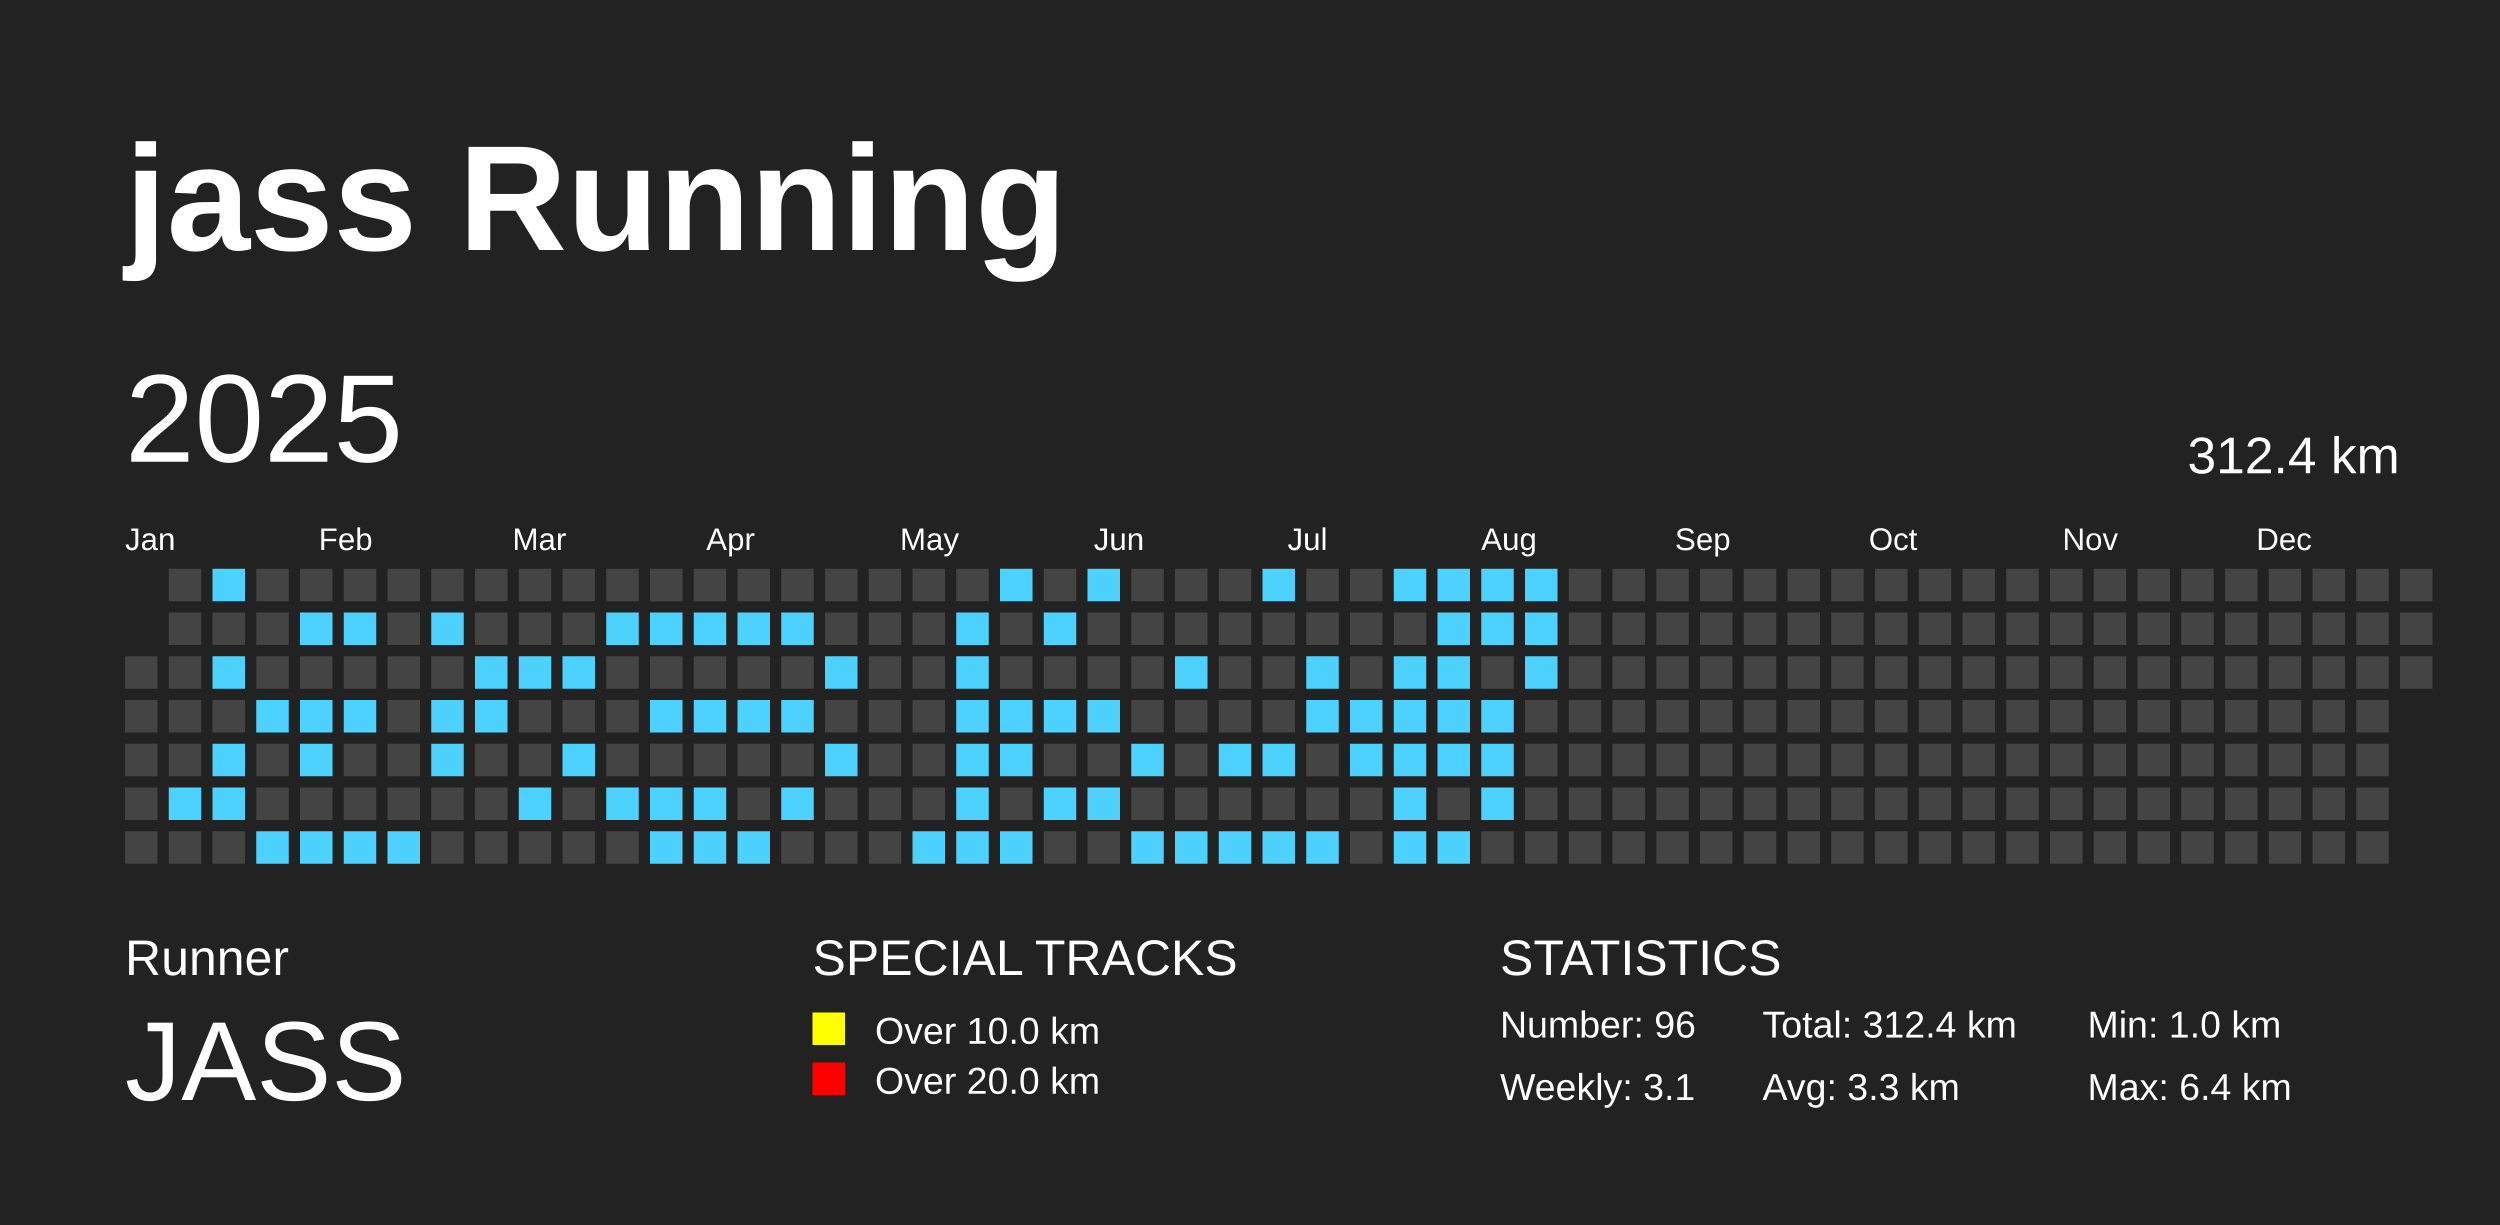
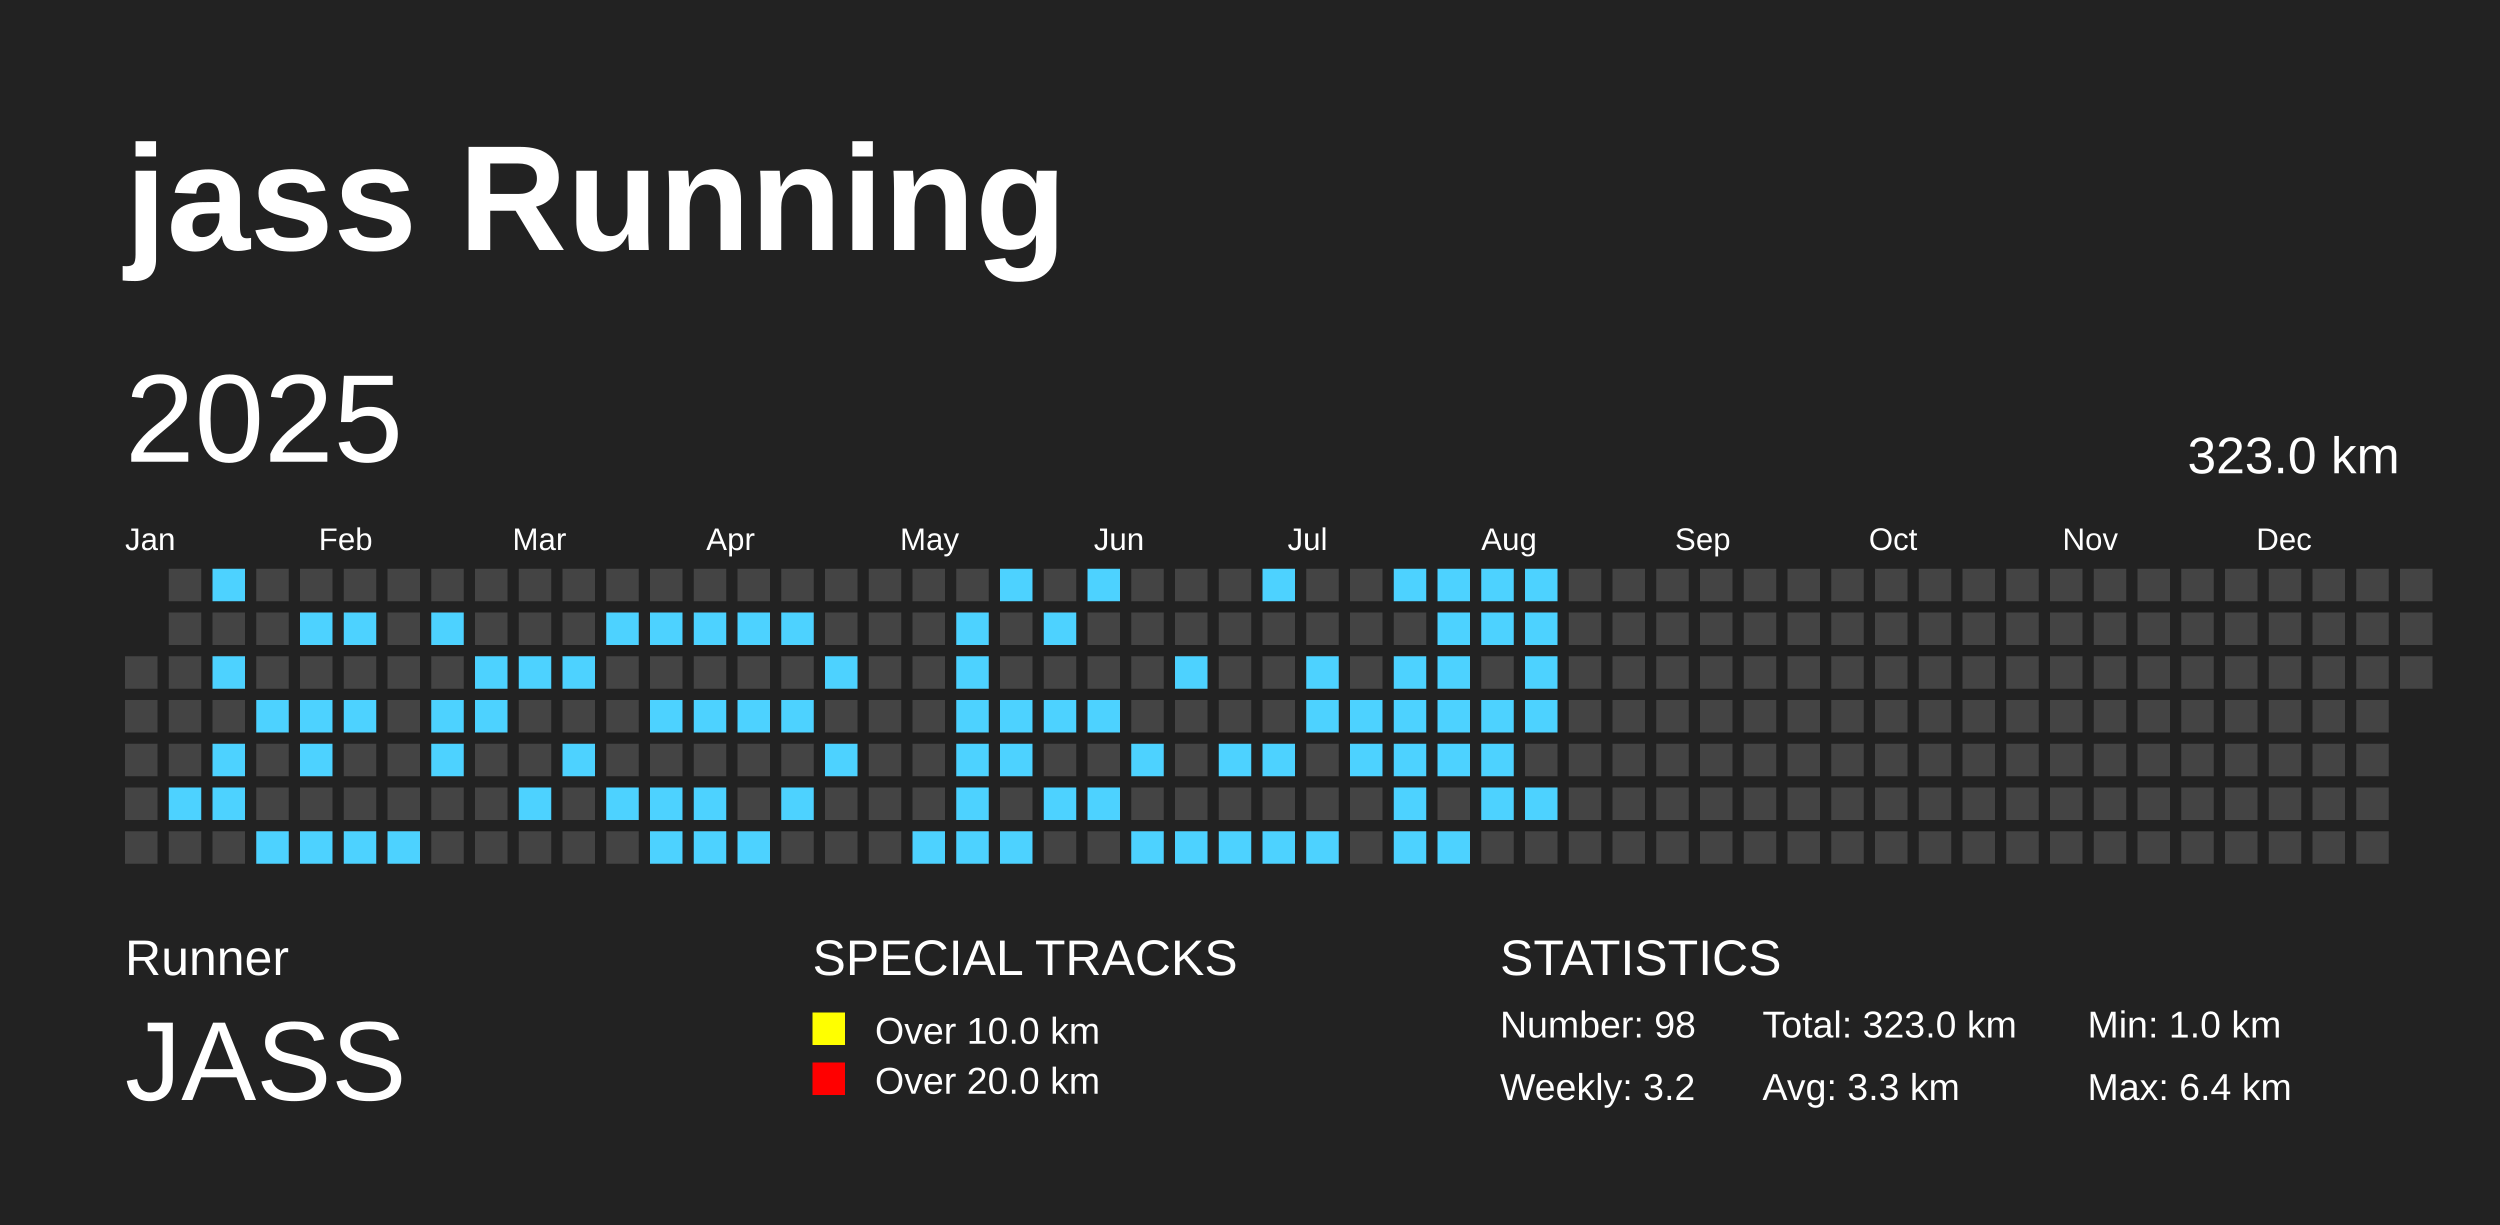
<svg xmlns="http://www.w3.org/2000/svg" baseProfile="full" height="98mm" version="1.1" viewBox="0,0,200,98" width="200mm">
  <defs />
  <rect fill="#222222" height="98" width="200" x="0" y="0" />
  <text fill="#FFFFFF" style="font-size:12px; font-family:Arial; font-weight:bold;" x="10" y="20">jass Running</text>
  <text fill="#FFFFFF" style="font-size:4px; font-family:Arial" x="10" y="78">Runner</text>
  <text fill="#FFFFFF" style="font-size:9px; font-family:Arial" x="10" y="88">JASS</text>
  <text fill="#FFFFFF" style="font-size:4px; font-family:Arial" x="65" y="78">SPECIAL TRACKS</text>
  <rect fill="yellow" height="2.6" width="2.6" x="65" y="81" />
  <text fill="#FFFFFF" style="font-size:3px; font-family:Arial" x="70" y="83.5">Over 10.0 km</text>
  <rect fill="red" height="2.6" width="2.6" x="65" y="85" />
  <text fill="#FFFFFF" style="font-size:3px; font-family:Arial" x="70" y="87.5">Over 20.0 km</text>
  <text fill="#FFFFFF" style="font-size:4px; font-family:Arial" x="120" y="78">STATISTICS</text>
-   <text fill="#FFFFFF" style="font-size:3px; font-family:Arial" x="120" y="83">Number: 96</text>
-   <text fill="#FFFFFF" style="font-size:3px; font-family:Arial" x="120" y="88">Weekly: 3.1</text>
-   <text fill="#FFFFFF" style="font-size:3px; font-family:Arial" x="141" y="83">Total: 312.4 km</text>
+   <text fill="#FFFFFF" style="font-size:3px; font-family:Arial" x="120" y="83">Number: 98</text>
+   <text fill="#FFFFFF" style="font-size:3px; font-family:Arial" x="120" y="88">Weekly: 3.2</text>
+   <text fill="#FFFFFF" style="font-size:3px; font-family:Arial" x="141" y="83">Total: 323.0 km</text>
  <text fill="#FFFFFF" style="font-size:3px; font-family:Arial" x="141" y="88">Avg: 3.3 km</text>
  <text fill="#FFFFFF" style="font-size:3px; font-family:Arial" x="167" y="83">Min: 1.0 km</text>
  <text fill="#FFFFFF" style="font-size:3px; font-family:Arial" x="167" y="88">Max: 6.4 km</text>
  <text dominant-baseline="hanging" fill="#FFFFFF" style="font-size:10.0px; font-family:Arial;" x="10" y="30">2025</text>
-   <text dominant-baseline="hanging" fill="#FFFFFF" style="font-size:4.125px; font-family:Arial;" x="175" y="35">312.4 km</text>
+   <text dominant-baseline="hanging" fill="#FFFFFF" style="font-size:4.125px; font-family:Arial;" x="175" y="35">323.0 km</text>
  <text fill="#FFFFFF" style="font-size:2.5px; font-family:Arial" x="10.0" y="44">Jan</text>
  <text fill="#FFFFFF" style="font-size:2.5px; font-family:Arial" x="25.5" y="44">Feb</text>
  <text fill="#FFFFFF" style="font-size:2.5px; font-family:Arial" x="41.0" y="44">Mar</text>
  <text fill="#FFFFFF" style="font-size:2.5px; font-family:Arial" x="56.5" y="44">Apr</text>
  <text fill="#FFFFFF" style="font-size:2.5px; font-family:Arial" x="72.0" y="44">May</text>
  <text fill="#FFFFFF" style="font-size:2.5px; font-family:Arial" x="87.5" y="44">Jun</text>
  <text fill="#FFFFFF" style="font-size:2.5px; font-family:Arial" x="103.0" y="44">Jul</text>
  <text fill="#FFFFFF" style="font-size:2.5px; font-family:Arial" x="118.5" y="44">Aug</text>
  <text fill="#FFFFFF" style="font-size:2.5px; font-family:Arial" x="134.0" y="44">Sep</text>
  <text fill="#FFFFFF" style="font-size:2.5px; font-family:Arial" x="149.5" y="44">Oct</text>
  <text fill="#FFFFFF" style="font-size:2.5px; font-family:Arial" x="165.0" y="44">Nov</text>
  <text fill="#FFFFFF" style="font-size:2.5px; font-family:Arial" x="180.5" y="44">Dec</text>
  <rect fill="#444444" height="2.6" width="2.6" x="10.0" y="52.5" />
  <rect fill="#444444" height="2.6" width="2.6" x="10.0" y="56.0" />
  <rect fill="#444444" height="2.6" width="2.6" x="10.0" y="59.5" />
  <rect fill="#444444" height="2.6" width="2.6" x="10.0" y="63.0" />
  <rect fill="#444444" height="2.6" width="2.6" x="10.0" y="66.5" />
  <rect fill="#444444" height="2.6" width="2.6" x="13.5" y="45.5" />
  <rect fill="#444444" height="2.6" width="2.6" x="13.5" y="49.0" />
  <rect fill="#444444" height="2.6" width="2.6" x="13.5" y="52.5" />
  <rect fill="#444444" height="2.6" width="2.6" x="13.5" y="56.0" />
  <rect fill="#444444" height="2.6" width="2.6" x="13.5" y="59.5" />
  <rect fill="#4DD2FF" height="2.6" width="2.6" x="13.5" y="63.0" />
  <rect fill="#444444" height="2.6" width="2.6" x="13.5" y="66.5" />
  <rect fill="#4DD2FF" height="2.6" width="2.6" x="17.0" y="45.5" />
  <rect fill="#444444" height="2.6" width="2.6" x="17.0" y="49.0" />
  <rect fill="#4DD2FF" height="2.6" width="2.6" x="17.0" y="52.5" />
  <rect fill="#444444" height="2.6" width="2.6" x="17.0" y="56.0" />
  <rect fill="#4DD2FF" height="2.6" width="2.6" x="17.0" y="59.5" />
  <rect fill="#4DD2FF" height="2.6" width="2.6" x="17.0" y="63.0" />
  <rect fill="#444444" height="2.6" width="2.6" x="17.0" y="66.5" />
  <rect fill="#444444" height="2.6" width="2.6" x="20.5" y="45.5" />
  <rect fill="#444444" height="2.6" width="2.6" x="20.5" y="49.0" />
  <rect fill="#444444" height="2.6" width="2.6" x="20.5" y="52.5" />
  <rect fill="#4DD2FF" height="2.6" width="2.6" x="20.5" y="56.0" />
  <rect fill="#444444" height="2.6" width="2.6" x="20.5" y="59.5" />
  <rect fill="#444444" height="2.6" width="2.6" x="20.5" y="63.0" />
  <rect fill="#4DD2FF" height="2.6" width="2.6" x="20.5" y="66.5" />
  <rect fill="#444444" height="2.6" width="2.6" x="24.0" y="45.5" />
  <rect fill="#4DD2FF" height="2.6" width="2.6" x="24.0" y="49.0" />
  <rect fill="#444444" height="2.6" width="2.6" x="24.0" y="52.5" />
  <rect fill="#4DD2FF" height="2.6" width="2.6" x="24.0" y="56.0" />
  <rect fill="#4DD2FF" height="2.6" width="2.6" x="24.0" y="59.5" />
  <rect fill="#444444" height="2.6" width="2.6" x="24.0" y="63.0" />
  <rect fill="#4DD2FF" height="2.6" width="2.6" x="24.0" y="66.5" />
  <rect fill="#444444" height="2.6" width="2.6" x="27.5" y="45.5" />
  <rect fill="#4DD2FF" height="2.6" width="2.6" x="27.5" y="49.0" />
  <rect fill="#444444" height="2.6" width="2.6" x="27.5" y="52.5" />
  <rect fill="#4DD2FF" height="2.6" width="2.6" x="27.5" y="56.0" />
  <rect fill="#444444" height="2.6" width="2.6" x="27.5" y="59.5" />
  <rect fill="#444444" height="2.6" width="2.6" x="27.5" y="63.0" />
  <rect fill="#4DD2FF" height="2.6" width="2.6" x="27.5" y="66.5" />
  <rect fill="#444444" height="2.6" width="2.6" x="31.0" y="45.5" />
  <rect fill="#444444" height="2.6" width="2.6" x="31.0" y="49.0" />
  <rect fill="#444444" height="2.6" width="2.6" x="31.0" y="52.5" />
  <rect fill="#444444" height="2.6" width="2.6" x="31.0" y="56.0" />
  <rect fill="#444444" height="2.6" width="2.6" x="31.0" y="59.5" />
  <rect fill="#444444" height="2.6" width="2.6" x="31.0" y="63.0" />
  <rect fill="#4DD2FF" height="2.6" width="2.6" x="31.0" y="66.5" />
  <rect fill="#444444" height="2.6" width="2.6" x="34.5" y="45.5" />
  <rect fill="#4DD2FF" height="2.6" width="2.6" x="34.5" y="49.0" />
  <rect fill="#444444" height="2.6" width="2.6" x="34.5" y="52.5" />
  <rect fill="#4DD2FF" height="2.6" width="2.6" x="34.5" y="56.0" />
  <rect fill="#4DD2FF" height="2.6" width="2.6" x="34.5" y="59.5" />
  <rect fill="#444444" height="2.6" width="2.6" x="34.5" y="63.0" />
  <rect fill="#444444" height="2.6" width="2.6" x="34.5" y="66.5" />
  <rect fill="#444444" height="2.6" width="2.6" x="38.0" y="45.5" />
  <rect fill="#444444" height="2.6" width="2.6" x="38.0" y="49.0" />
  <rect fill="#4DD2FF" height="2.6" width="2.6" x="38.0" y="52.5" />
  <rect fill="#4DD2FF" height="2.6" width="2.6" x="38.0" y="56.0" />
  <rect fill="#444444" height="2.6" width="2.6" x="38.0" y="59.5" />
  <rect fill="#444444" height="2.6" width="2.6" x="38.0" y="63.0" />
  <rect fill="#444444" height="2.6" width="2.6" x="38.0" y="66.5" />
  <rect fill="#444444" height="2.6" width="2.6" x="41.5" y="45.5" />
  <rect fill="#444444" height="2.6" width="2.6" x="41.5" y="49.0" />
  <rect fill="#4DD2FF" height="2.6" width="2.6" x="41.5" y="52.5" />
  <rect fill="#444444" height="2.6" width="2.6" x="41.5" y="56.0" />
  <rect fill="#444444" height="2.6" width="2.6" x="41.5" y="59.5" />
  <rect fill="#4DD2FF" height="2.6" width="2.6" x="41.5" y="63.0" />
  <rect fill="#444444" height="2.6" width="2.6" x="41.5" y="66.5" />
  <rect fill="#444444" height="2.6" width="2.6" x="45.0" y="45.5" />
  <rect fill="#444444" height="2.6" width="2.6" x="45.0" y="49.0" />
  <rect fill="#4DD2FF" height="2.6" width="2.6" x="45.0" y="52.5" />
  <rect fill="#444444" height="2.6" width="2.6" x="45.0" y="56.0" />
  <rect fill="#4DD2FF" height="2.6" width="2.6" x="45.0" y="59.5" />
  <rect fill="#444444" height="2.6" width="2.6" x="45.0" y="63.0" />
  <rect fill="#444444" height="2.6" width="2.6" x="45.0" y="66.5" />
  <rect fill="#444444" height="2.6" width="2.6" x="48.5" y="45.5" />
  <rect fill="#4DD2FF" height="2.6" width="2.6" x="48.5" y="49.0" />
  <rect fill="#444444" height="2.6" width="2.6" x="48.5" y="52.5" />
  <rect fill="#444444" height="2.6" width="2.6" x="48.5" y="56.0" />
  <rect fill="#444444" height="2.6" width="2.6" x="48.5" y="59.5" />
  <rect fill="#4DD2FF" height="2.6" width="2.6" x="48.5" y="63.0" />
  <rect fill="#444444" height="2.6" width="2.6" x="48.5" y="66.5" />
  <rect fill="#444444" height="2.6" width="2.6" x="52.0" y="45.5" />
  <rect fill="#4DD2FF" height="2.6" width="2.6" x="52.0" y="49.0" />
  <rect fill="#444444" height="2.6" width="2.6" x="52.0" y="52.5" />
  <rect fill="#4DD2FF" height="2.6" width="2.6" x="52.0" y="56.0" />
  <rect fill="#444444" height="2.6" width="2.6" x="52.0" y="59.5" />
  <rect fill="#4DD2FF" height="2.6" width="2.6" x="52.0" y="63.0" />
  <rect fill="#4DD2FF" height="2.6" width="2.6" x="52.0" y="66.5" />
  <rect fill="#444444" height="2.6" width="2.6" x="55.5" y="45.5" />
  <rect fill="#4DD2FF" height="2.6" width="2.6" x="55.5" y="49.0" />
  <rect fill="#444444" height="2.6" width="2.6" x="55.5" y="52.5" />
  <rect fill="#4DD2FF" height="2.6" width="2.6" x="55.5" y="56.0" />
  <rect fill="#444444" height="2.6" width="2.6" x="55.5" y="59.5" />
  <rect fill="#4DD2FF" height="2.6" width="2.6" x="55.5" y="63.0" />
  <rect fill="#4DD2FF" height="2.6" width="2.6" x="55.5" y="66.5" />
  <rect fill="#444444" height="2.6" width="2.6" x="59.0" y="45.5" />
  <rect fill="#4DD2FF" height="2.6" width="2.6" x="59.0" y="49.0" />
  <rect fill="#444444" height="2.6" width="2.6" x="59.0" y="52.5" />
  <rect fill="#4DD2FF" height="2.6" width="2.6" x="59.0" y="56.0" />
  <rect fill="#444444" height="2.6" width="2.6" x="59.0" y="59.5" />
  <rect fill="#444444" height="2.6" width="2.6" x="59.0" y="63.0" />
  <rect fill="#4DD2FF" height="2.6" width="2.6" x="59.0" y="66.5" />
  <rect fill="#444444" height="2.6" width="2.6" x="62.5" y="45.5" />
  <rect fill="#4DD2FF" height="2.6" width="2.6" x="62.5" y="49.0" />
  <rect fill="#444444" height="2.6" width="2.6" x="62.5" y="52.5" />
  <rect fill="#4DD2FF" height="2.6" width="2.6" x="62.5" y="56.0" />
  <rect fill="#444444" height="2.6" width="2.6" x="62.5" y="59.5" />
  <rect fill="#4DD2FF" height="2.6" width="2.6" x="62.5" y="63.0" />
  <rect fill="#444444" height="2.6" width="2.6" x="62.5" y="66.5" />
  <rect fill="#444444" height="2.6" width="2.6" x="66.0" y="45.5" />
  <rect fill="#444444" height="2.6" width="2.6" x="66.0" y="49.0" />
  <rect fill="#4DD2FF" height="2.6" width="2.6" x="66.0" y="52.5" />
  <rect fill="#444444" height="2.6" width="2.6" x="66.0" y="56.0" />
  <rect fill="#4DD2FF" height="2.6" width="2.6" x="66.0" y="59.5" />
  <rect fill="#444444" height="2.6" width="2.6" x="66.0" y="63.0" />
  <rect fill="#444444" height="2.6" width="2.6" x="66.0" y="66.5" />
  <rect fill="#444444" height="2.6" width="2.6" x="69.5" y="45.5" />
  <rect fill="#444444" height="2.6" width="2.6" x="69.5" y="49.0" />
  <rect fill="#444444" height="2.6" width="2.6" x="69.5" y="52.5" />
  <rect fill="#444444" height="2.6" width="2.6" x="69.5" y="56.0" />
  <rect fill="#444444" height="2.6" width="2.6" x="69.5" y="59.5" />
  <rect fill="#444444" height="2.6" width="2.6" x="69.5" y="63.0" />
  <rect fill="#444444" height="2.6" width="2.6" x="69.5" y="66.5" />
  <rect fill="#444444" height="2.6" width="2.6" x="73.0" y="45.5" />
  <rect fill="#444444" height="2.6" width="2.6" x="73.0" y="49.0" />
  <rect fill="#444444" height="2.6" width="2.6" x="73.0" y="52.5" />
  <rect fill="#444444" height="2.6" width="2.6" x="73.0" y="56.0" />
  <rect fill="#444444" height="2.6" width="2.6" x="73.0" y="59.5" />
  <rect fill="#444444" height="2.6" width="2.6" x="73.0" y="63.0" />
  <rect fill="#4DD2FF" height="2.6" width="2.6" x="73.0" y="66.5" />
  <rect fill="#444444" height="2.6" width="2.6" x="76.5" y="45.5" />
  <rect fill="#4DD2FF" height="2.6" width="2.6" x="76.5" y="49.0" />
  <rect fill="#4DD2FF" height="2.6" width="2.6" x="76.5" y="52.5" />
  <rect fill="#4DD2FF" height="2.6" width="2.6" x="76.5" y="56.0" />
  <rect fill="#4DD2FF" height="2.6" width="2.6" x="76.5" y="59.5" />
  <rect fill="#4DD2FF" height="2.6" width="2.6" x="76.5" y="63.0" />
  <rect fill="#4DD2FF" height="2.6" width="2.6" x="76.5" y="66.5" />
  <rect fill="#4DD2FF" height="2.6" width="2.6" x="80.0" y="45.5" />
  <rect fill="#444444" height="2.6" width="2.6" x="80.0" y="49.0" />
  <rect fill="#444444" height="2.6" width="2.6" x="80.0" y="52.5" />
  <rect fill="#4DD2FF" height="2.6" width="2.6" x="80.0" y="56.0" />
  <rect fill="#4DD2FF" height="2.6" width="2.6" x="80.0" y="59.5" />
  <rect fill="#444444" height="2.6" width="2.6" x="80.0" y="63.0" />
  <rect fill="#4DD2FF" height="2.6" width="2.6" x="80.0" y="66.5" />
  <rect fill="#444444" height="2.6" width="2.6" x="83.5" y="45.5" />
  <rect fill="#4DD2FF" height="2.6" width="2.6" x="83.5" y="49.0" />
  <rect fill="#444444" height="2.6" width="2.6" x="83.5" y="52.5" />
  <rect fill="#4DD2FF" height="2.6" width="2.6" x="83.5" y="56.0" />
  <rect fill="#444444" height="2.6" width="2.6" x="83.5" y="59.5" />
  <rect fill="#4DD2FF" height="2.6" width="2.6" x="83.5" y="63.0" />
  <rect fill="#444444" height="2.6" width="2.6" x="83.5" y="66.5" />
  <rect fill="#4DD2FF" height="2.6" width="2.6" x="87.0" y="45.5" />
  <rect fill="#444444" height="2.6" width="2.6" x="87.0" y="49.0" />
  <rect fill="#444444" height="2.6" width="2.6" x="87.0" y="52.5" />
  <rect fill="#4DD2FF" height="2.6" width="2.6" x="87.0" y="56.0" />
  <rect fill="#444444" height="2.6" width="2.6" x="87.0" y="59.5" />
  <rect fill="#4DD2FF" height="2.6" width="2.6" x="87.0" y="63.0" />
  <rect fill="#444444" height="2.6" width="2.6" x="87.0" y="66.5" />
  <rect fill="#444444" height="2.6" width="2.6" x="90.5" y="45.5" />
  <rect fill="#444444" height="2.6" width="2.6" x="90.5" y="49.0" />
  <rect fill="#444444" height="2.6" width="2.6" x="90.5" y="52.5" />
  <rect fill="#444444" height="2.6" width="2.6" x="90.5" y="56.0" />
  <rect fill="#4DD2FF" height="2.6" width="2.6" x="90.5" y="59.5" />
  <rect fill="#444444" height="2.6" width="2.6" x="90.5" y="63.0" />
  <rect fill="#4DD2FF" height="2.6" width="2.6" x="90.5" y="66.5" />
  <rect fill="#444444" height="2.6" width="2.6" x="94.0" y="45.5" />
  <rect fill="#444444" height="2.6" width="2.6" x="94.0" y="49.0" />
  <rect fill="#4DD2FF" height="2.6" width="2.6" x="94.0" y="52.5" />
  <rect fill="#444444" height="2.6" width="2.6" x="94.0" y="56.0" />
  <rect fill="#444444" height="2.6" width="2.6" x="94.0" y="59.5" />
  <rect fill="#444444" height="2.6" width="2.6" x="94.0" y="63.0" />
  <rect fill="#4DD2FF" height="2.6" width="2.6" x="94.0" y="66.5" />
  <rect fill="#444444" height="2.6" width="2.6" x="97.5" y="45.5" />
  <rect fill="#444444" height="2.6" width="2.6" x="97.5" y="49.0" />
  <rect fill="#444444" height="2.6" width="2.6" x="97.5" y="52.5" />
  <rect fill="#444444" height="2.6" width="2.6" x="97.5" y="56.0" />
  <rect fill="#4DD2FF" height="2.6" width="2.6" x="97.5" y="59.5" />
  <rect fill="#444444" height="2.6" width="2.6" x="97.5" y="63.0" />
  <rect fill="#4DD2FF" height="2.6" width="2.6" x="97.5" y="66.5" />
  <rect fill="#4DD2FF" height="2.6" width="2.6" x="101.0" y="45.5" />
  <rect fill="#444444" height="2.6" width="2.6" x="101.0" y="49.0" />
  <rect fill="#444444" height="2.6" width="2.6" x="101.0" y="52.5" />
  <rect fill="#444444" height="2.6" width="2.6" x="101.0" y="56.0" />
  <rect fill="#4DD2FF" height="2.6" width="2.6" x="101.0" y="59.5" />
  <rect fill="#444444" height="2.6" width="2.6" x="101.0" y="63.0" />
  <rect fill="#4DD2FF" height="2.6" width="2.6" x="101.0" y="66.5" />
  <rect fill="#444444" height="2.6" width="2.6" x="104.5" y="45.5" />
  <rect fill="#444444" height="2.6" width="2.6" x="104.5" y="49.0" />
  <rect fill="#4DD2FF" height="2.6" width="2.6" x="104.5" y="52.5" />
  <rect fill="#4DD2FF" height="2.6" width="2.6" x="104.5" y="56.0" />
  <rect fill="#444444" height="2.6" width="2.6" x="104.5" y="59.5" />
  <rect fill="#444444" height="2.6" width="2.6" x="104.5" y="63.0" />
  <rect fill="#4DD2FF" height="2.6" width="2.6" x="104.5" y="66.5" />
  <rect fill="#444444" height="2.6" width="2.6" x="108.0" y="45.5" />
  <rect fill="#444444" height="2.6" width="2.6" x="108.0" y="49.0" />
  <rect fill="#444444" height="2.6" width="2.6" x="108.0" y="52.5" />
  <rect fill="#4DD2FF" height="2.6" width="2.6" x="108.0" y="56.0" />
  <rect fill="#4DD2FF" height="2.6" width="2.6" x="108.0" y="59.5" />
  <rect fill="#444444" height="2.6" width="2.6" x="108.0" y="63.0" />
  <rect fill="#444444" height="2.6" width="2.6" x="108.0" y="66.5" />
  <rect fill="#4DD2FF" height="2.6" width="2.6" x="111.5" y="45.5" />
  <rect fill="#444444" height="2.6" width="2.6" x="111.5" y="49.0" />
  <rect fill="#4DD2FF" height="2.6" width="2.6" x="111.5" y="52.5" />
  <rect fill="#4DD2FF" height="2.6" width="2.6" x="111.5" y="56.0" />
  <rect fill="#4DD2FF" height="2.6" width="2.6" x="111.5" y="59.5" />
  <rect fill="#4DD2FF" height="2.6" width="2.6" x="111.5" y="63.0" />
  <rect fill="#4DD2FF" height="2.6" width="2.6" x="111.5" y="66.5" />
  <rect fill="#4DD2FF" height="2.6" width="2.6" x="115.0" y="45.5" />
  <rect fill="#4DD2FF" height="2.6" width="2.6" x="115.0" y="49.0" />
  <rect fill="#4DD2FF" height="2.6" width="2.6" x="115.0" y="52.5" />
  <rect fill="#4DD2FF" height="2.6" width="2.6" x="115.0" y="56.0" />
  <rect fill="#4DD2FF" height="2.6" width="2.6" x="115.0" y="59.5" />
  <rect fill="#444444" height="2.6" width="2.6" x="115.0" y="63.0" />
  <rect fill="#4DD2FF" height="2.6" width="2.6" x="115.0" y="66.5" />
  <rect fill="#4DD2FF" height="2.6" width="2.6" x="118.5" y="45.5" />
  <rect fill="#4DD2FF" height="2.6" width="2.6" x="118.5" y="49.0" />
  <rect fill="#444444" height="2.6" width="2.6" x="118.5" y="52.5" />
  <rect fill="#4DD2FF" height="2.6" width="2.6" x="118.5" y="56.0" />
  <rect fill="#4DD2FF" height="2.6" width="2.6" x="118.5" y="59.5" />
  <rect fill="#4DD2FF" height="2.6" width="2.6" x="118.5" y="63.0" />
  <rect fill="#444444" height="2.6" width="2.6" x="118.5" y="66.5" />
  <rect fill="#4DD2FF" height="2.6" width="2.6" x="122.0" y="45.5" />
  <rect fill="#4DD2FF" height="2.6" width="2.6" x="122.0" y="49.0" />
  <rect fill="#4DD2FF" height="2.6" width="2.6" x="122.0" y="52.5" />
-   <rect fill="#444444" height="2.6" width="2.6" x="122.0" y="56.0" />
+   <rect fill="#4DD2FF" height="2.6" width="2.6" x="122.0" y="56.0" />
  <rect fill="#444444" height="2.6" width="2.6" x="122.0" y="59.5" />
-   <rect fill="#444444" height="2.6" width="2.6" x="122.0" y="63.0" />
+   <rect fill="#4DD2FF" height="2.6" width="2.6" x="122.0" y="63.0" />
  <rect fill="#444444" height="2.6" width="2.6" x="122.0" y="66.5" />
  <rect fill="#444444" height="2.6" width="2.6" x="125.5" y="45.5" />
  <rect fill="#444444" height="2.6" width="2.6" x="125.5" y="49.0" />
  <rect fill="#444444" height="2.6" width="2.6" x="125.5" y="52.5" />
  <rect fill="#444444" height="2.6" width="2.6" x="125.5" y="56.0" />
  <rect fill="#444444" height="2.6" width="2.6" x="125.5" y="59.5" />
  <rect fill="#444444" height="2.6" width="2.6" x="125.5" y="63.0" />
  <rect fill="#444444" height="2.6" width="2.6" x="125.5" y="66.5" />
  <rect fill="#444444" height="2.6" width="2.6" x="129.0" y="45.5" />
  <rect fill="#444444" height="2.6" width="2.6" x="129.0" y="49.0" />
  <rect fill="#444444" height="2.6" width="2.6" x="129.0" y="52.5" />
  <rect fill="#444444" height="2.6" width="2.6" x="129.0" y="56.0" />
  <rect fill="#444444" height="2.6" width="2.6" x="129.0" y="59.5" />
  <rect fill="#444444" height="2.6" width="2.6" x="129.0" y="63.0" />
  <rect fill="#444444" height="2.6" width="2.6" x="129.0" y="66.5" />
  <rect fill="#444444" height="2.6" width="2.6" x="132.5" y="45.5" />
  <rect fill="#444444" height="2.6" width="2.6" x="132.5" y="49.0" />
  <rect fill="#444444" height="2.6" width="2.6" x="132.5" y="52.5" />
  <rect fill="#444444" height="2.6" width="2.6" x="132.5" y="56.0" />
  <rect fill="#444444" height="2.6" width="2.6" x="132.5" y="59.5" />
  <rect fill="#444444" height="2.6" width="2.6" x="132.5" y="63.0" />
  <rect fill="#444444" height="2.6" width="2.6" x="132.5" y="66.5" />
  <rect fill="#444444" height="2.6" width="2.6" x="136.0" y="45.5" />
  <rect fill="#444444" height="2.6" width="2.6" x="136.0" y="49.0" />
  <rect fill="#444444" height="2.6" width="2.6" x="136.0" y="52.5" />
  <rect fill="#444444" height="2.6" width="2.6" x="136.0" y="56.0" />
  <rect fill="#444444" height="2.6" width="2.6" x="136.0" y="59.5" />
  <rect fill="#444444" height="2.6" width="2.6" x="136.0" y="63.0" />
  <rect fill="#444444" height="2.6" width="2.6" x="136.0" y="66.5" />
  <rect fill="#444444" height="2.6" width="2.6" x="139.5" y="45.5" />
  <rect fill="#444444" height="2.6" width="2.6" x="139.5" y="49.0" />
  <rect fill="#444444" height="2.6" width="2.6" x="139.5" y="52.5" />
  <rect fill="#444444" height="2.6" width="2.6" x="139.5" y="56.0" />
  <rect fill="#444444" height="2.6" width="2.6" x="139.5" y="59.5" />
  <rect fill="#444444" height="2.6" width="2.6" x="139.5" y="63.0" />
  <rect fill="#444444" height="2.6" width="2.6" x="139.5" y="66.5" />
  <rect fill="#444444" height="2.6" width="2.6" x="143.0" y="45.5" />
  <rect fill="#444444" height="2.6" width="2.6" x="143.0" y="49.0" />
  <rect fill="#444444" height="2.6" width="2.6" x="143.0" y="52.5" />
  <rect fill="#444444" height="2.6" width="2.6" x="143.0" y="56.0" />
  <rect fill="#444444" height="2.6" width="2.6" x="143.0" y="59.5" />
  <rect fill="#444444" height="2.6" width="2.6" x="143.0" y="63.0" />
  <rect fill="#444444" height="2.6" width="2.6" x="143.0" y="66.5" />
  <rect fill="#444444" height="2.6" width="2.6" x="146.5" y="45.5" />
  <rect fill="#444444" height="2.6" width="2.6" x="146.5" y="49.0" />
  <rect fill="#444444" height="2.6" width="2.6" x="146.5" y="52.5" />
  <rect fill="#444444" height="2.6" width="2.6" x="146.5" y="56.0" />
  <rect fill="#444444" height="2.6" width="2.6" x="146.5" y="59.5" />
  <rect fill="#444444" height="2.6" width="2.6" x="146.5" y="63.0" />
  <rect fill="#444444" height="2.6" width="2.6" x="146.5" y="66.5" />
  <rect fill="#444444" height="2.6" width="2.6" x="150.0" y="45.5" />
  <rect fill="#444444" height="2.6" width="2.6" x="150.0" y="49.0" />
  <rect fill="#444444" height="2.6" width="2.6" x="150.0" y="52.5" />
  <rect fill="#444444" height="2.6" width="2.6" x="150.0" y="56.0" />
  <rect fill="#444444" height="2.6" width="2.6" x="150.0" y="59.5" />
  <rect fill="#444444" height="2.6" width="2.6" x="150.0" y="63.0" />
  <rect fill="#444444" height="2.6" width="2.6" x="150.0" y="66.5" />
  <rect fill="#444444" height="2.6" width="2.6" x="153.5" y="45.5" />
  <rect fill="#444444" height="2.6" width="2.6" x="153.5" y="49.0" />
  <rect fill="#444444" height="2.6" width="2.6" x="153.5" y="52.5" />
  <rect fill="#444444" height="2.6" width="2.6" x="153.5" y="56.0" />
  <rect fill="#444444" height="2.6" width="2.6" x="153.5" y="59.5" />
  <rect fill="#444444" height="2.6" width="2.6" x="153.5" y="63.0" />
  <rect fill="#444444" height="2.6" width="2.6" x="153.5" y="66.5" />
  <rect fill="#444444" height="2.6" width="2.6" x="157.0" y="45.5" />
  <rect fill="#444444" height="2.6" width="2.6" x="157.0" y="49.0" />
  <rect fill="#444444" height="2.6" width="2.6" x="157.0" y="52.5" />
  <rect fill="#444444" height="2.6" width="2.6" x="157.0" y="56.0" />
  <rect fill="#444444" height="2.6" width="2.6" x="157.0" y="59.5" />
  <rect fill="#444444" height="2.6" width="2.6" x="157.0" y="63.0" />
  <rect fill="#444444" height="2.6" width="2.6" x="157.0" y="66.5" />
  <rect fill="#444444" height="2.6" width="2.6" x="160.5" y="45.5" />
  <rect fill="#444444" height="2.6" width="2.6" x="160.5" y="49.0" />
  <rect fill="#444444" height="2.6" width="2.6" x="160.5" y="52.5" />
  <rect fill="#444444" height="2.6" width="2.6" x="160.5" y="56.0" />
  <rect fill="#444444" height="2.6" width="2.6" x="160.5" y="59.5" />
  <rect fill="#444444" height="2.6" width="2.6" x="160.5" y="63.0" />
  <rect fill="#444444" height="2.6" width="2.6" x="160.5" y="66.5" />
  <rect fill="#444444" height="2.6" width="2.6" x="164.0" y="45.5" />
  <rect fill="#444444" height="2.6" width="2.6" x="164.0" y="49.0" />
  <rect fill="#444444" height="2.6" width="2.6" x="164.0" y="52.5" />
  <rect fill="#444444" height="2.6" width="2.6" x="164.0" y="56.0" />
  <rect fill="#444444" height="2.6" width="2.6" x="164.0" y="59.5" />
  <rect fill="#444444" height="2.6" width="2.6" x="164.0" y="63.0" />
  <rect fill="#444444" height="2.6" width="2.6" x="164.0" y="66.5" />
  <rect fill="#444444" height="2.6" width="2.6" x="167.5" y="45.5" />
  <rect fill="#444444" height="2.6" width="2.6" x="167.5" y="49.0" />
  <rect fill="#444444" height="2.6" width="2.6" x="167.5" y="52.5" />
  <rect fill="#444444" height="2.6" width="2.6" x="167.5" y="56.0" />
  <rect fill="#444444" height="2.6" width="2.6" x="167.5" y="59.5" />
  <rect fill="#444444" height="2.6" width="2.6" x="167.5" y="63.0" />
  <rect fill="#444444" height="2.6" width="2.6" x="167.5" y="66.5" />
  <rect fill="#444444" height="2.6" width="2.6" x="171.0" y="45.5" />
  <rect fill="#444444" height="2.6" width="2.6" x="171.0" y="49.0" />
  <rect fill="#444444" height="2.6" width="2.6" x="171.0" y="52.5" />
  <rect fill="#444444" height="2.6" width="2.6" x="171.0" y="56.0" />
  <rect fill="#444444" height="2.6" width="2.6" x="171.0" y="59.5" />
  <rect fill="#444444" height="2.6" width="2.6" x="171.0" y="63.0" />
  <rect fill="#444444" height="2.6" width="2.6" x="171.0" y="66.5" />
  <rect fill="#444444" height="2.6" width="2.6" x="174.5" y="45.5" />
  <rect fill="#444444" height="2.6" width="2.6" x="174.5" y="49.0" />
  <rect fill="#444444" height="2.6" width="2.6" x="174.5" y="52.5" />
  <rect fill="#444444" height="2.6" width="2.6" x="174.5" y="56.0" />
  <rect fill="#444444" height="2.6" width="2.6" x="174.5" y="59.5" />
  <rect fill="#444444" height="2.6" width="2.6" x="174.5" y="63.0" />
  <rect fill="#444444" height="2.6" width="2.6" x="174.5" y="66.5" />
  <rect fill="#444444" height="2.6" width="2.6" x="178.0" y="45.5" />
  <rect fill="#444444" height="2.6" width="2.6" x="178.0" y="49.0" />
  <rect fill="#444444" height="2.6" width="2.6" x="178.0" y="52.5" />
  <rect fill="#444444" height="2.6" width="2.6" x="178.0" y="56.0" />
  <rect fill="#444444" height="2.6" width="2.6" x="178.0" y="59.5" />
  <rect fill="#444444" height="2.6" width="2.6" x="178.0" y="63.0" />
  <rect fill="#444444" height="2.6" width="2.6" x="178.0" y="66.5" />
  <rect fill="#444444" height="2.6" width="2.6" x="181.5" y="45.5" />
  <rect fill="#444444" height="2.6" width="2.6" x="181.5" y="49.0" />
  <rect fill="#444444" height="2.6" width="2.6" x="181.5" y="52.5" />
  <rect fill="#444444" height="2.6" width="2.6" x="181.5" y="56.0" />
  <rect fill="#444444" height="2.6" width="2.6" x="181.5" y="59.5" />
  <rect fill="#444444" height="2.6" width="2.6" x="181.5" y="63.0" />
  <rect fill="#444444" height="2.6" width="2.6" x="181.5" y="66.5" />
  <rect fill="#444444" height="2.6" width="2.6" x="185.0" y="45.5" />
  <rect fill="#444444" height="2.6" width="2.6" x="185.0" y="49.0" />
  <rect fill="#444444" height="2.6" width="2.6" x="185.0" y="52.5" />
  <rect fill="#444444" height="2.6" width="2.6" x="185.0" y="56.0" />
  <rect fill="#444444" height="2.6" width="2.6" x="185.0" y="59.5" />
  <rect fill="#444444" height="2.6" width="2.6" x="185.0" y="63.0" />
  <rect fill="#444444" height="2.6" width="2.6" x="185.0" y="66.5" />
  <rect fill="#444444" height="2.6" width="2.6" x="188.5" y="45.5" />
  <rect fill="#444444" height="2.6" width="2.6" x="188.5" y="49.0" />
  <rect fill="#444444" height="2.6" width="2.6" x="188.5" y="52.5" />
  <rect fill="#444444" height="2.6" width="2.6" x="188.5" y="56.0" />
  <rect fill="#444444" height="2.6" width="2.6" x="188.5" y="59.5" />
  <rect fill="#444444" height="2.6" width="2.6" x="188.5" y="63.0" />
  <rect fill="#444444" height="2.6" width="2.6" x="188.5" y="66.5" />
  <rect fill="#444444" height="2.6" width="2.6" x="192.0" y="45.5" />
  <rect fill="#444444" height="2.6" width="2.6" x="192.0" y="49.0" />
  <rect fill="#444444" height="2.6" width="2.6" x="192.0" y="52.5" />
</svg>
